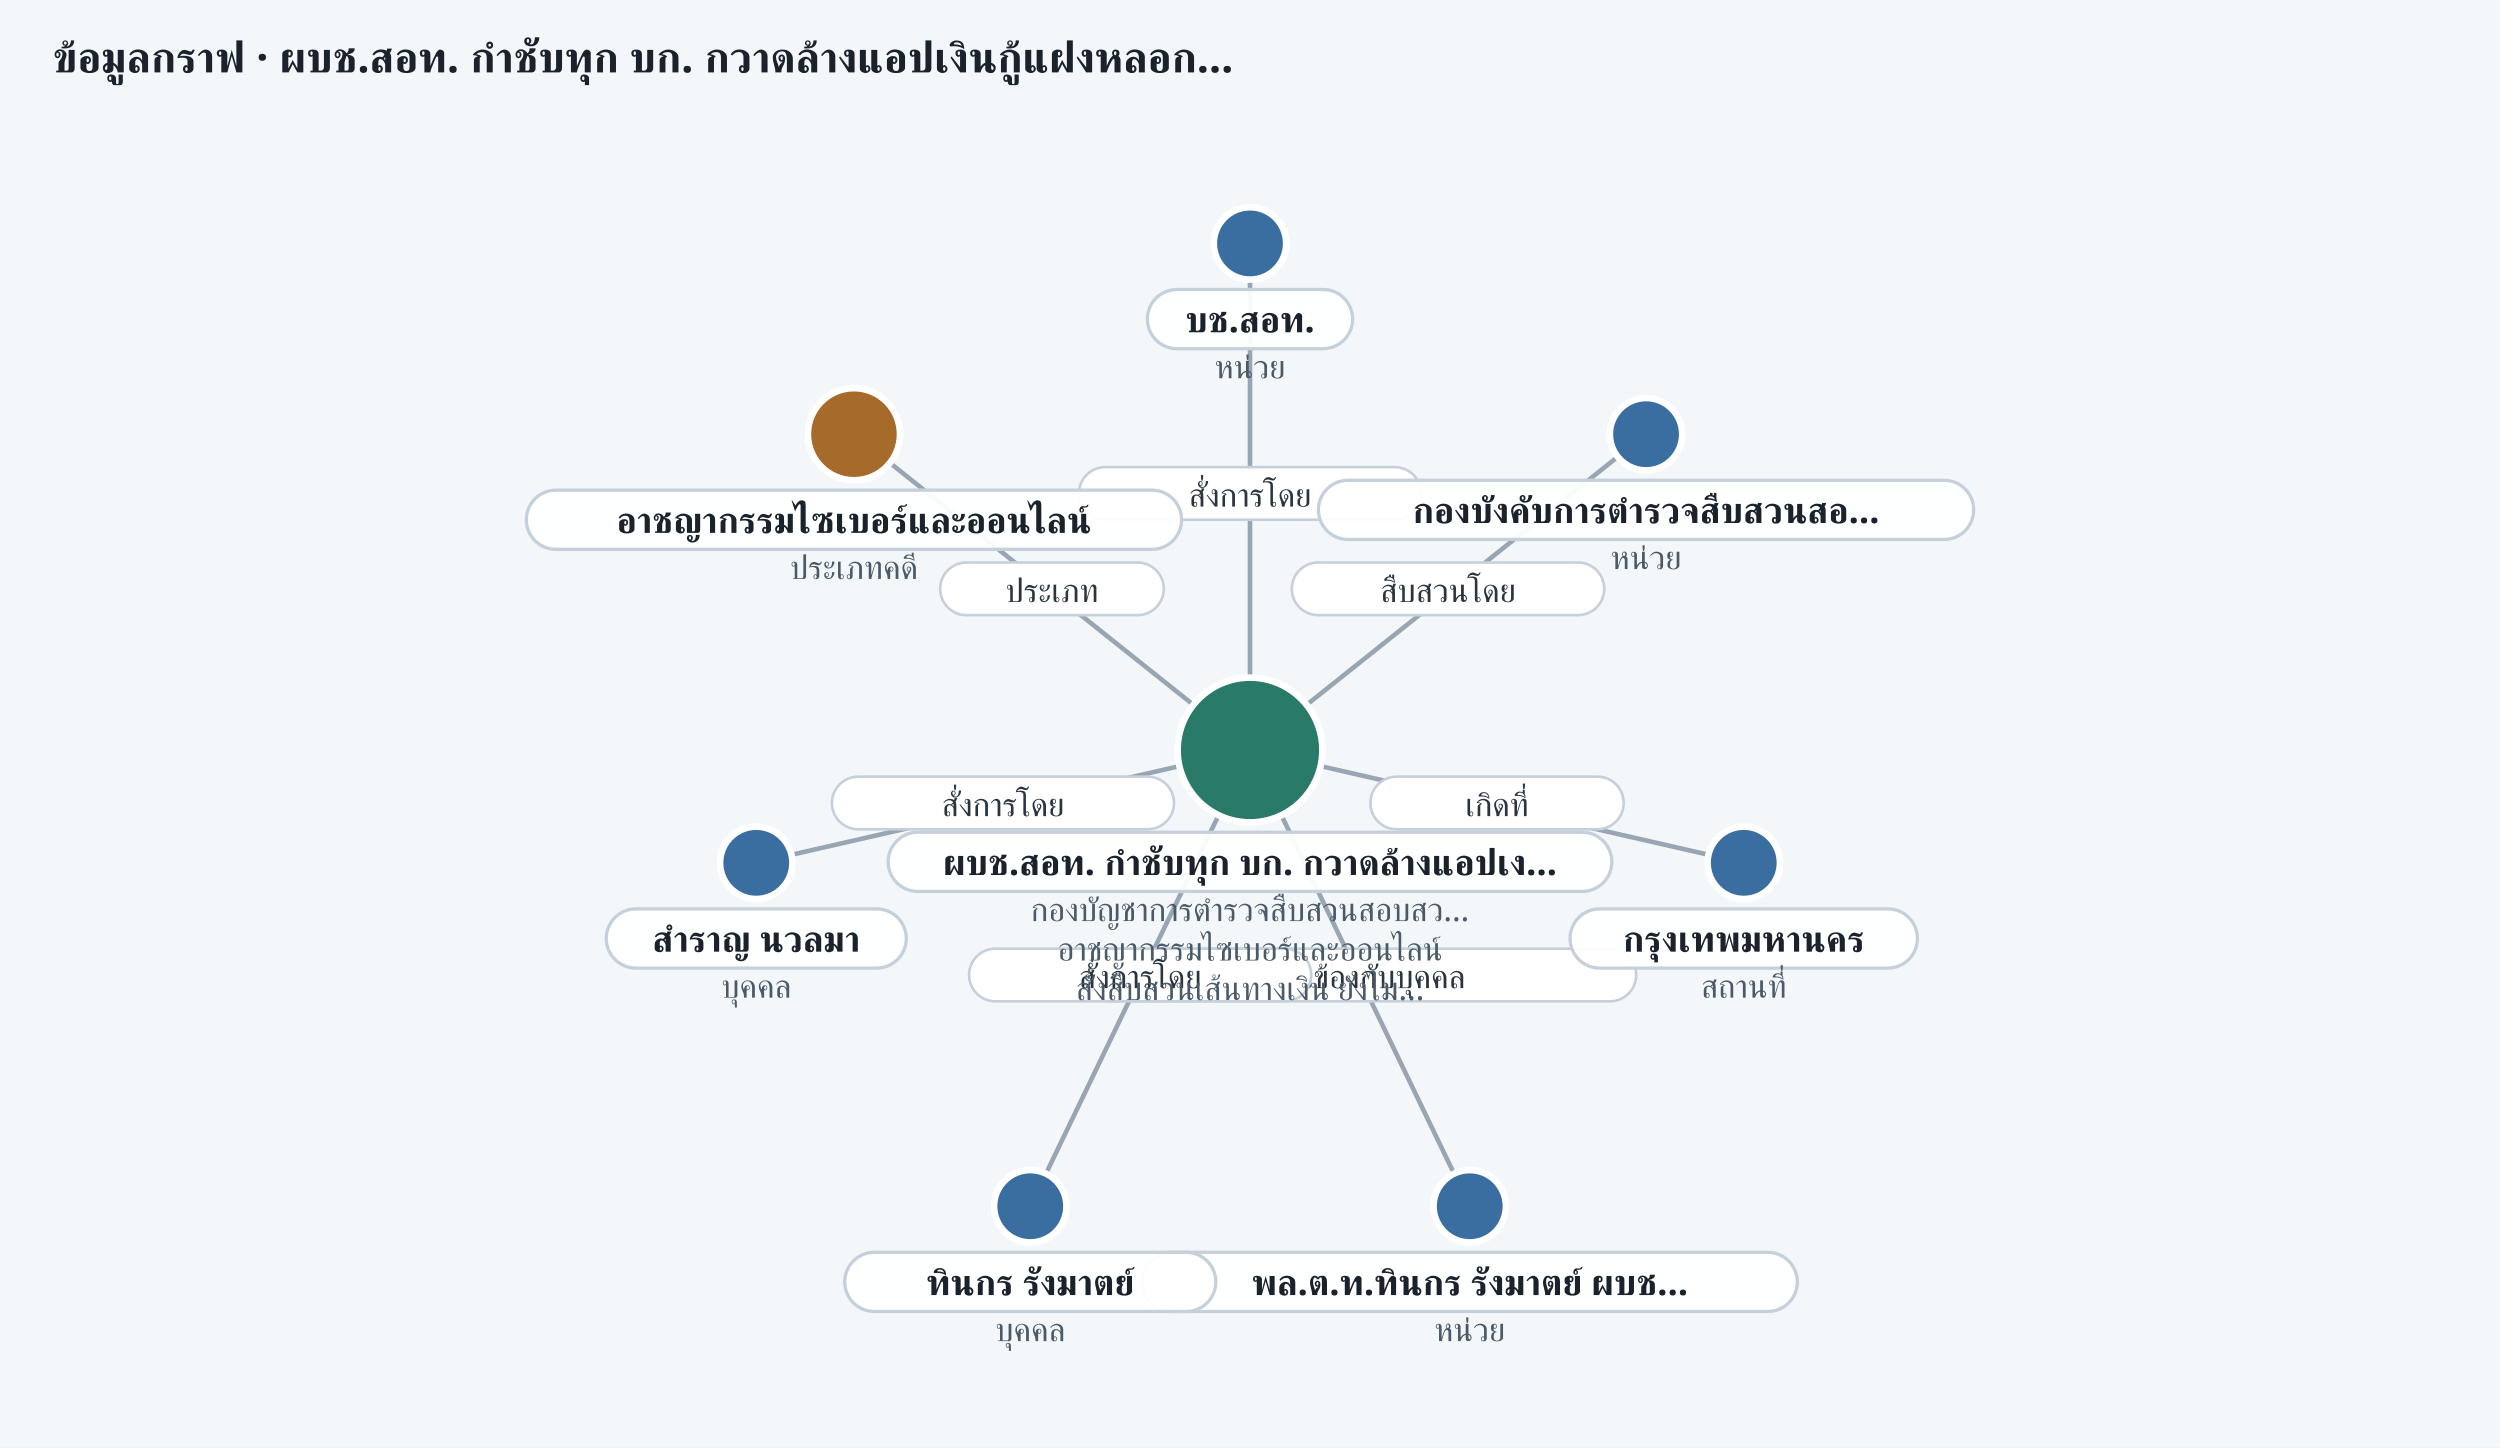
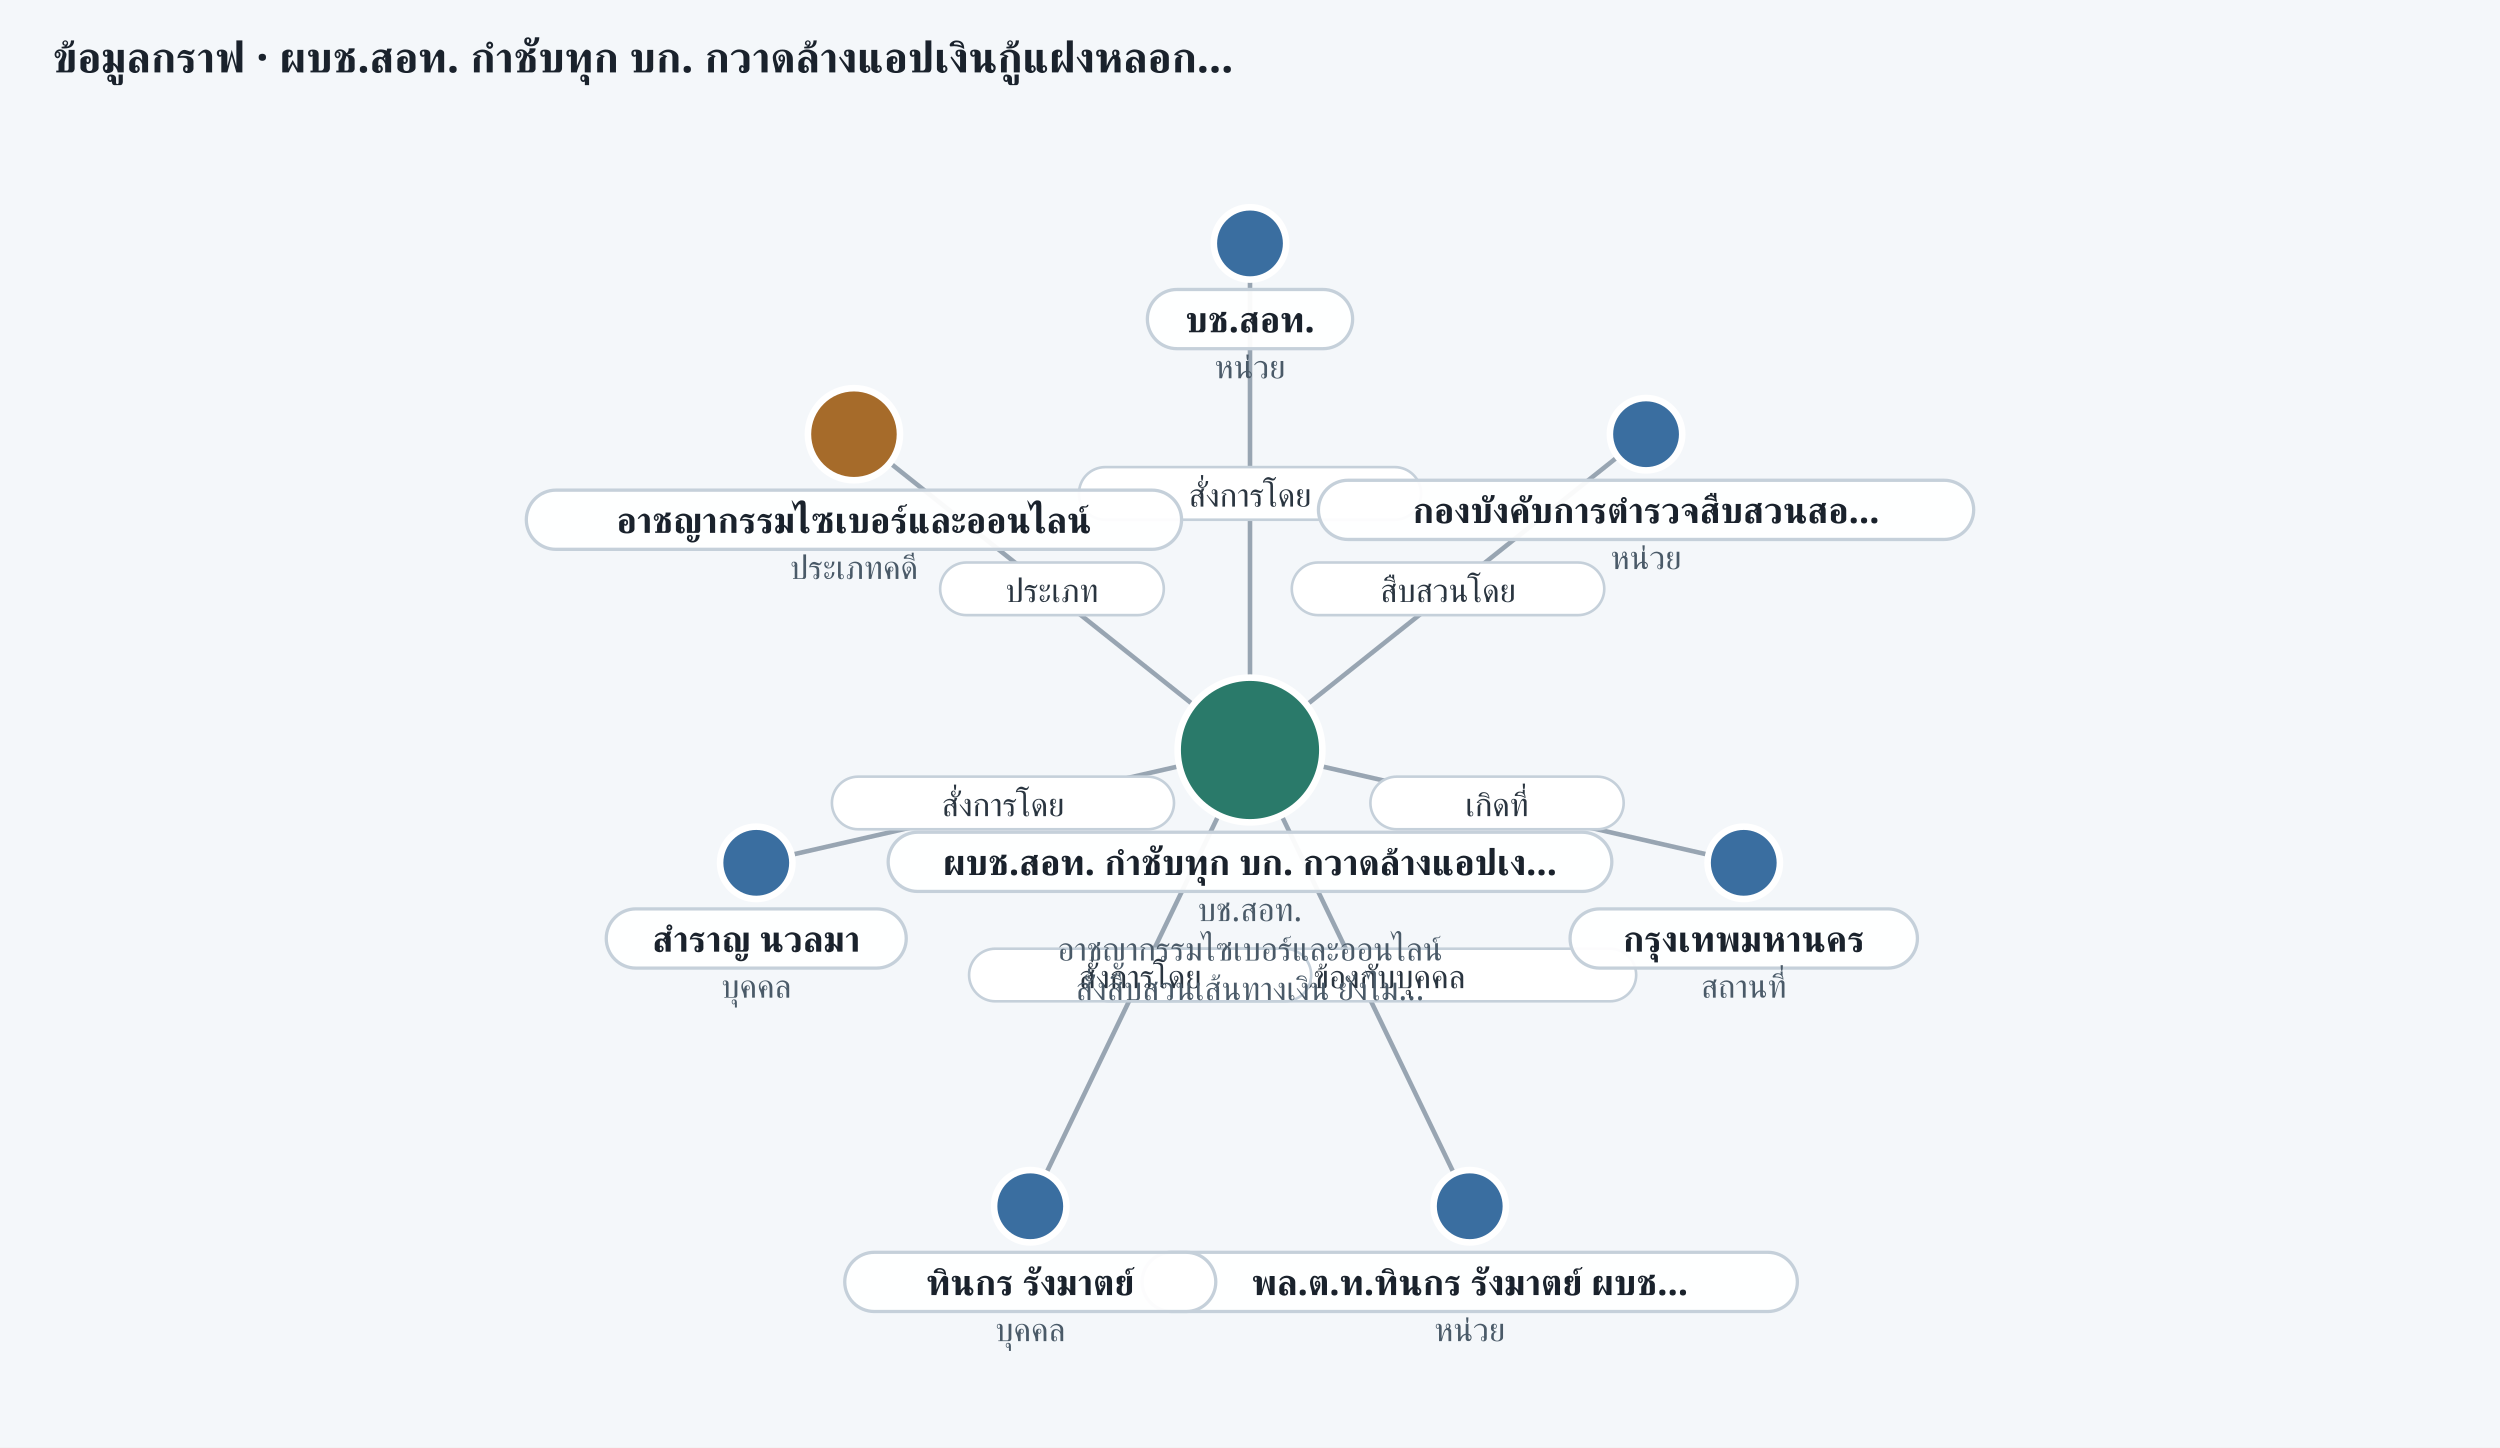
<svg xmlns="http://www.w3.org/2000/svg" width="760" height="440" viewBox="0 0 760 440" role="img" aria-label="ego graph 20261114-cyber-02">
  <rect width="100%" height="100%" fill="#f4f7fa" />
  <text x="16" y="22" font-size="13" font-weight="700" fill="#1a222c" font-family="Sarabun, Anuphan, sans-serif">ข้อมูลกราฟ · ผบช.สอท. กำชับทุก บก. กวาดล้างแอปเงินกู้แฝงหลอก…</text>
  <line x1="380.0" y1="228.0" x2="380.0" y2="74.0" stroke="#7a8a9a" stroke-width="1.4" opacity="0.75" />
  <rect x="328.0" y="142.0" width="104.0" height="16" rx="8" fill="#fff" stroke="#c5d0da" stroke-width="0.8" />
  <text x="380.0" y="154.0" text-anchor="middle" font-size="10" fill="#2a3540" font-family="Sarabun, Anuphan, sans-serif">สั่งการโดย</text>
  <line x1="380.0" y1="228.0" x2="500.4" y2="132.0" stroke="#7a8a9a" stroke-width="1.4" opacity="0.75" />
  <rect x="392.7" y="171.0" width="95.0" height="16" rx="8" fill="#fff" stroke="#c5d0da" stroke-width="0.8" />
  <text x="440.2" y="183.0" text-anchor="middle" font-size="10" fill="#2a3540" font-family="Sarabun, Anuphan, sans-serif">สืบสวนโดย</text>
  <line x1="380.0" y1="228.0" x2="530.1" y2="262.3" stroke="#7a8a9a" stroke-width="1.4" opacity="0.75" />
  <rect x="416.6" y="236.1" width="77.0" height="16" rx="8" fill="#fff" stroke="#c5d0da" stroke-width="0.8" />
  <text x="455.1" y="248.1" text-anchor="middle" font-size="10" fill="#2a3540" font-family="Sarabun, Anuphan, sans-serif">เกิดที่</text>
  <line x1="380.0" y1="228.0" x2="446.8" y2="366.7" stroke="#7a8a9a" stroke-width="1.4" opacity="0.75" />
  <rect x="329.4" y="288.4" width="168.0" height="16" rx="8" fill="#fff" stroke="#c5d0da" stroke-width="0.8" />
  <text x="413.4" y="300.4" text-anchor="middle" font-size="10" fill="#2a3540" font-family="Sarabun, Anuphan, sans-serif">เกี่ยวข้องกับบุคคล</text>
  <line x1="380.0" y1="228.0" x2="313.2" y2="366.7" stroke="#7a8a9a" stroke-width="1.4" opacity="0.75" />
  <rect x="294.6" y="288.4" width="104.0" height="16" rx="8" fill="#fff" stroke="#c5d0da" stroke-width="0.8" />
  <text x="346.6" y="300.4" text-anchor="middle" font-size="10" fill="#2a3540" font-family="Sarabun, Anuphan, sans-serif">สั่งการโดย</text>
  <line x1="380.0" y1="228.0" x2="229.9" y2="262.3" stroke="#7a8a9a" stroke-width="1.4" opacity="0.75" />
  <rect x="252.9" y="236.1" width="104.0" height="16" rx="8" fill="#fff" stroke="#c5d0da" stroke-width="0.8" />
  <text x="304.9" y="248.1" text-anchor="middle" font-size="10" fill="#2a3540" font-family="Sarabun, Anuphan, sans-serif">สั่งการโดย</text>
  <line x1="380.0" y1="228.0" x2="259.6" y2="132.0" stroke="#7a8a9a" stroke-width="1.4" opacity="0.75" />
  <rect x="285.8" y="171.0" width="68.0" height="16" rx="8" fill="#fff" stroke="#c5d0da" stroke-width="0.8" />
  <text x="319.8" y="183.0" text-anchor="middle" font-size="10" fill="#2a3540" font-family="Sarabun, Anuphan, sans-serif">ประเภท</text>
  <circle cx="380.0" cy="228.0" r="22" fill="#2a7a6a" stroke="#fff" stroke-width="2" />
  <rect x="270.0" y="253.0" width="220.0" height="18" rx="9" fill="rgba(255,255,255,0.94)" stroke="#c5d0da" />
  <text x="380.0" y="266.0" text-anchor="middle" font-size="11" font-weight="600" fill="#1a222c" font-family="Sarabun, Anuphan, sans-serif">ผบช.สอท. กำชับทุก บก. กวาดล้างแอปเง…</text>
-   <text x="380.0" y="280.0" text-anchor="middle" font-size="10" fill="#4a5a68" font-family="Sarabun, Anuphan, sans-serif">กองบัญชาการตำรวจสืบสวนสอบสว…</text>
+   <text x="380.0" y="280.0" text-anchor="middle" font-size="10" fill="#4a5a68" font-family="Sarabun, Anuphan, sans-serif">บช.สอท.</text>
  <text x="380.0" y="292.0" text-anchor="middle" font-size="10" fill="#4a5a68" font-family="Sarabun, Anuphan, sans-serif">อาชญากรรมไซเบอร์และออนไลน์</text>
  <text x="380.0" y="304.0" text-anchor="middle" font-size="10" fill="#4a5a68" font-family="Sarabun, Anuphan, sans-serif">สั่งสืบสวนเส้นทางเงิน ยังไม…</text>
  <circle cx="380.0" cy="74.0" r="11" fill="#3a6ea0" stroke="#fff" stroke-width="2" />
  <rect x="348.8" y="88.0" width="62.4" height="18" rx="9" fill="rgba(255,255,255,0.94)" stroke="#c5d0da" />
  <text x="380.0" y="101.0" text-anchor="middle" font-size="11" font-weight="600" fill="#1a222c" font-family="Sarabun, Anuphan, sans-serif">บช.สอท.</text>
  <text x="380.0" y="115.0" text-anchor="middle" font-size="10" fill="#4a5a68" font-family="Sarabun, Anuphan, sans-serif">หน่วย</text>
  <circle cx="500.4" cy="132.0" r="11" fill="#3a6ea0" stroke="#fff" stroke-width="2" />
  <rect x="400.8" y="146.0" width="199.2" height="18" rx="9" fill="rgba(255,255,255,0.94)" stroke="#c5d0da" />
  <text x="500.4" y="159.0" text-anchor="middle" font-size="11" font-weight="600" fill="#1a222c" font-family="Sarabun, Anuphan, sans-serif">กองบังคับการตำรวจสืบสวนสอ…</text>
  <text x="500.4" y="173.0" text-anchor="middle" font-size="10" fill="#4a5a68" font-family="Sarabun, Anuphan, sans-serif">หน่วย</text>
  <circle cx="530.1" cy="262.3" r="11" fill="#3a6ea0" stroke="#fff" stroke-width="2" />
  <rect x="477.3" y="276.3" width="105.6" height="18" rx="9" fill="rgba(255,255,255,0.94)" stroke="#c5d0da" />
  <text x="530.1" y="289.3" text-anchor="middle" font-size="11" font-weight="600" fill="#1a222c" font-family="Sarabun, Anuphan, sans-serif">กรุงเทพมหานคร</text>
  <text x="530.1" y="303.3" text-anchor="middle" font-size="10" fill="#4a5a68" font-family="Sarabun, Anuphan, sans-serif">สถานที่</text>
  <circle cx="446.8" cy="366.7" r="11" fill="#3a6ea0" stroke="#fff" stroke-width="2" />
  <rect x="347.2" y="380.7" width="199.2" height="18" rx="9" fill="rgba(255,255,255,0.94)" stroke="#c5d0da" />
  <text x="446.8" y="393.7" text-anchor="middle" font-size="11" font-weight="600" fill="#1a222c" font-family="Sarabun, Anuphan, sans-serif">พล.ต.ท.ทินกร รังมาตย์ ผบช…</text>
  <text x="446.8" y="407.7" text-anchor="middle" font-size="10" fill="#4a5a68" font-family="Sarabun, Anuphan, sans-serif">หน่วย</text>
  <circle cx="313.2" cy="366.7" r="11" fill="#3a6ea0" stroke="#fff" stroke-width="2" />
  <rect x="256.8" y="380.7" width="112.8" height="18" rx="9" fill="rgba(255,255,255,0.94)" stroke="#c5d0da" />
  <text x="313.2" y="393.7" text-anchor="middle" font-size="11" font-weight="600" fill="#1a222c" font-family="Sarabun, Anuphan, sans-serif">ทินกร รังมาตย์</text>
  <text x="313.2" y="407.7" text-anchor="middle" font-size="10" fill="#4a5a68" font-family="Sarabun, Anuphan, sans-serif">บุคคล</text>
  <circle cx="229.9" cy="262.3" r="11" fill="#3a6ea0" stroke="#fff" stroke-width="2" />
  <rect x="184.3" y="276.3" width="91.2" height="18" rx="9" fill="rgba(255,255,255,0.94)" stroke="#c5d0da" />
  <text x="229.9" y="289.3" text-anchor="middle" font-size="11" font-weight="600" fill="#1a222c" font-family="Sarabun, Anuphan, sans-serif">สำราญ นวลมา</text>
  <text x="229.9" y="303.3" text-anchor="middle" font-size="10" fill="#4a5a68" font-family="Sarabun, Anuphan, sans-serif">บุคคล</text>
  <circle cx="259.6" cy="132.0" r="14" fill="#a66b2a" stroke="#fff" stroke-width="2" />
  <rect x="160.0" y="149.0" width="199.2" height="18" rx="9" fill="rgba(255,255,255,0.94)" stroke="#c5d0da" />
  <text x="259.6" y="162.0" text-anchor="middle" font-size="11" font-weight="600" fill="#1a222c" font-family="Sarabun, Anuphan, sans-serif">อาชญากรรมไซเบอร์และออนไลน์</text>
  <text x="259.6" y="176.0" text-anchor="middle" font-size="10" fill="#4a5a68" font-family="Sarabun, Anuphan, sans-serif">ประเภทคดี</text>
</svg>
